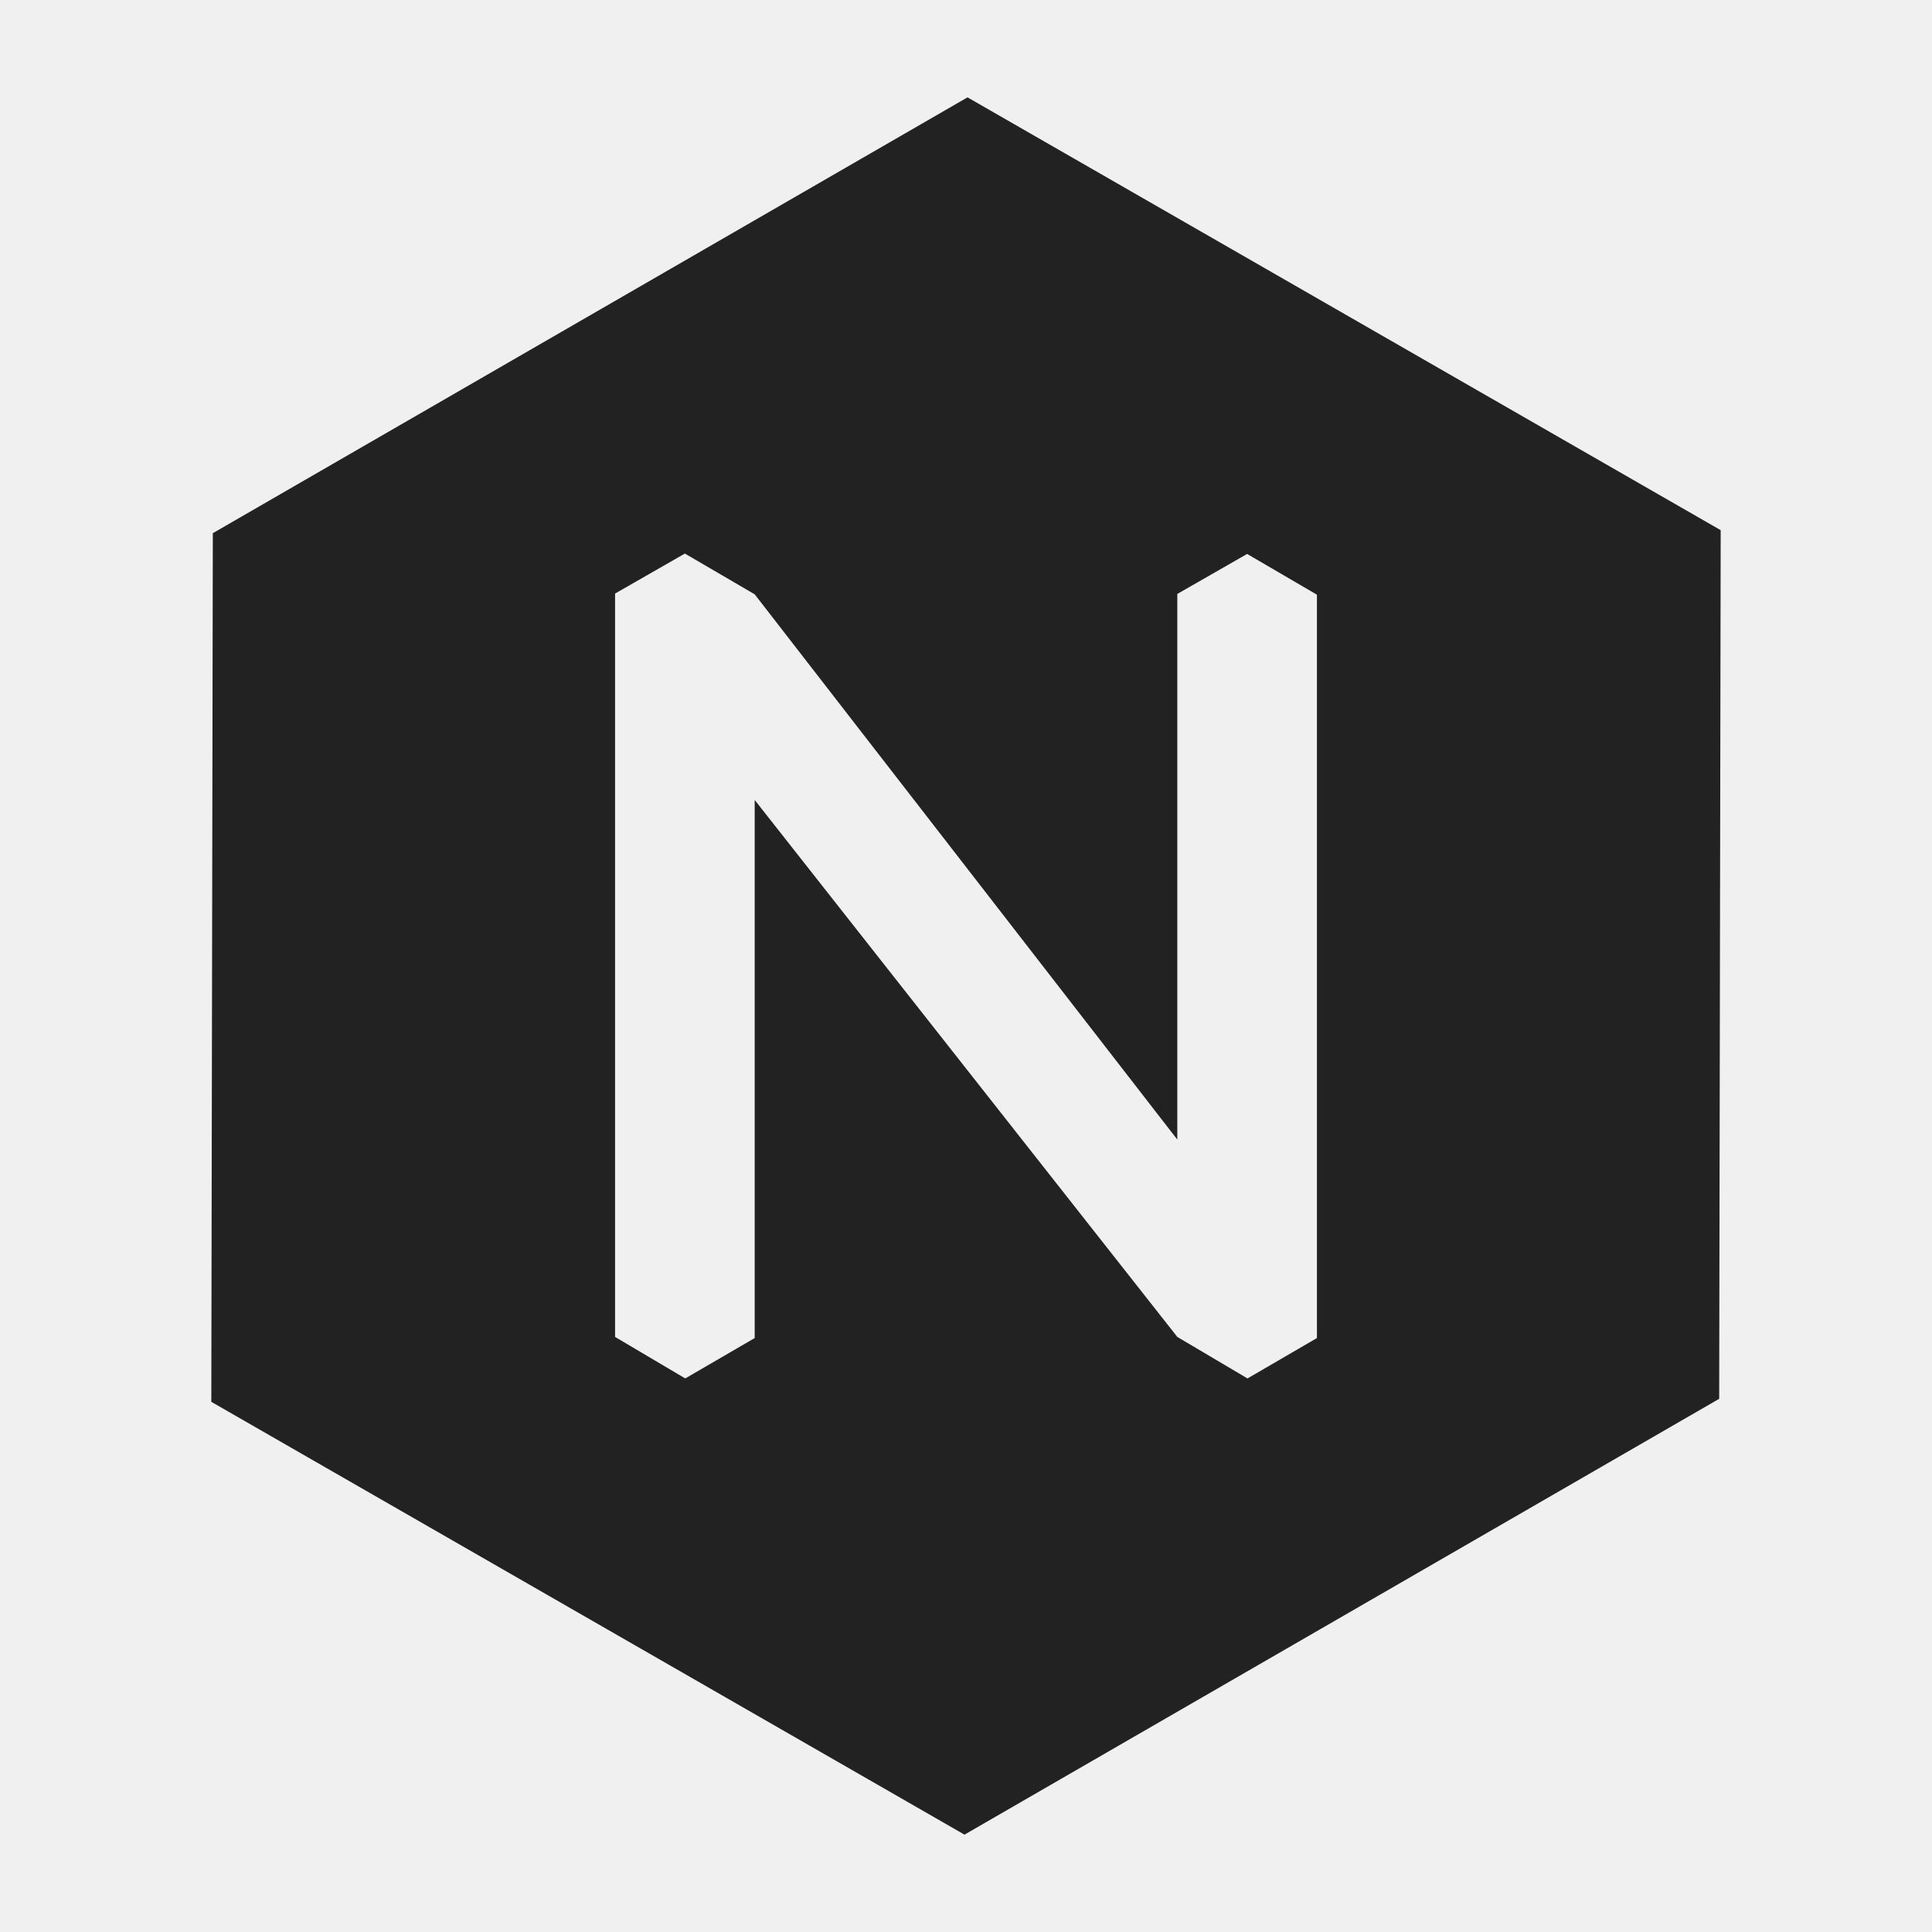
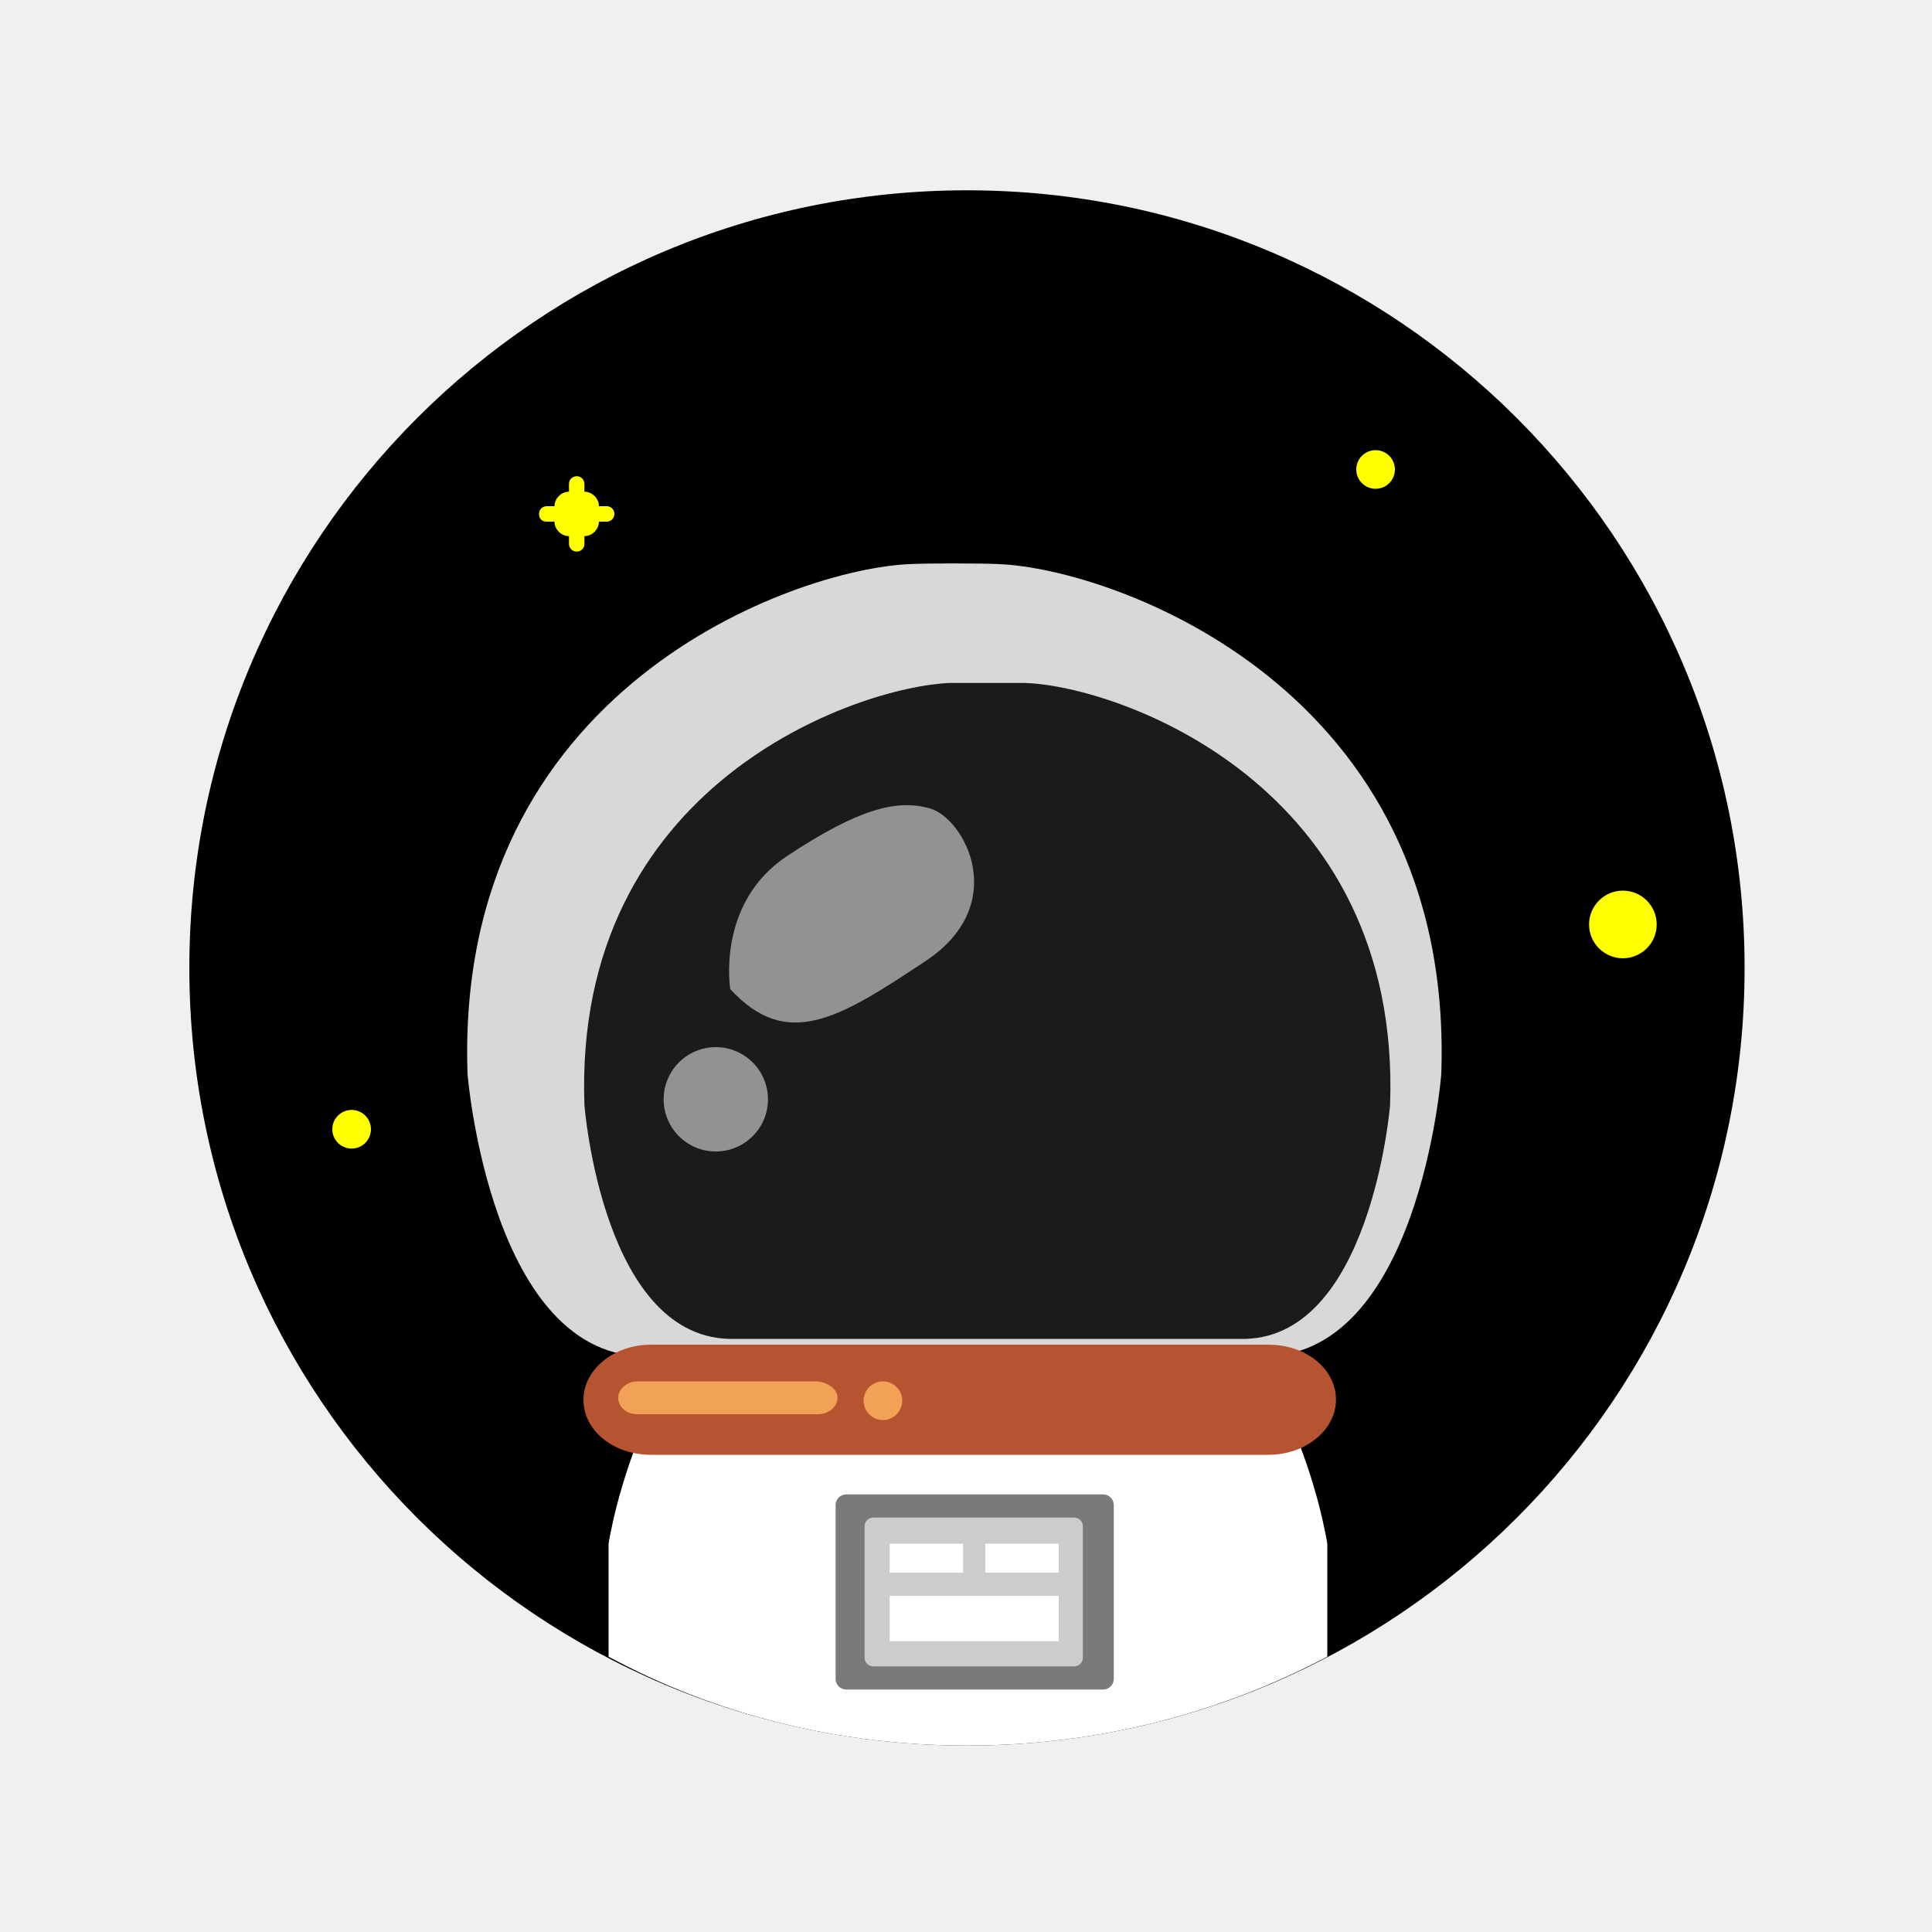
- <svg xmlns="http://www.w3.org/2000/svg" xml:space="preserve" enable-background="new 0 0 512 512" viewBox="0 0 512 512" height="512px" width="512px" y="0px" x="0px" id="NexT" version="1.1">
-   <defs id="defs3388" />
-   <path style="fill:#222222;fill-opacity:1" id="path3384" d="M 256.4,25.8 56.4,141.3 56,371.5 255.6,486.2 455.6,370.7 456,140.5 Z m 92.6,328.8 -18.4,10.7 -18.6,-11 0,0 -112,-142.3 0,142.6 -18.4,10.7 -18.6,-11 0,-197 18.5,-10.6 18.5,10.8 0,0 112,144.5 0,-144.6 18.5,-10.6 18.5,10.8 z" />
+ <svg xmlns="http://www.w3.org/2000/svg" t="1603623736480" class="icon" viewBox="0 0 1024 1024" version="1.1" p-id="3951" width="200" height="200">
+   <defs>
+     <style type="text/css" />
+   </defs>
+   <path d="M512.512 513.024m-412.16 0a412.16 412.16 0 1 0 824.32 0 412.16 412.16 0 1 0-824.32 0Z" p-id="3952" />
+   <path d="M321.536 268.288H317.44c0-4.096-3.584-7.68-7.68-7.68v-4.096c0-2.048-1.536-4.096-4.096-4.096-2.048 0-4.096 1.536-4.096 4.096v4.096c-4.096 0-7.68 3.584-7.68 7.68h-4.096c-2.048 0-4.096 1.536-4.096 4.096s1.536 4.096 4.096 4.096h4.096c0 4.096 3.584 7.68 7.68 7.68v4.096c0 2.048 1.536 4.096 4.096 4.096 2.048 0 4.096-1.536 4.096-4.096v-4.096c4.096 0 7.68-3.584 7.68-7.68h4.096c2.048 0 4.096-1.536 4.096-4.096s-2.048-4.096-4.096-4.096z" fill="#FFFF00" p-id="3953" />
+   <path d="M860.16 489.984m-17.92 0a17.92 17.92 0 1 0 35.84 0 17.92 17.92 0 1 0-35.84 0Z" fill="#FFFF00" p-id="3954" />
+   <path d="M729.088 248.832m-10.24 0a10.24 10.24 0 1 0 20.48 0 10.24 10.24 0 1 0-20.48 0Z" fill="#FFFF00" p-id="3955" />
+   <path d="M512.512 925.184c69.12 0 133.632-16.896 190.976-47.104v-59.904s-19.456-128-107.52-151.552c-1.536-0.512-35.84-3.072-75.264-4.608v-0.512c-2.56 0-5.12 0-7.68 0.512-2.56 0-5.12 0-7.68-0.512v0.512c-39.936 2.048-74.24 4.608-75.264 4.608-88.064 23.552-107.52 151.552-107.52 151.552v59.904c55.808 30.208 120.832 47.104 189.952 47.104z" fill="#FFFFFF" p-id="3956" />
+   <path d="M529.92 299.008c-8.192-0.512-39.936-0.512-48.128 0-59.392 2.56-241.152 65.024-233.984 270.336 0 0 12.288 152.064 96.256 149.504h323.584c84.48 2.56 96.256-149.504 96.256-149.504 7.168-205.312-174.592-267.776-233.984-270.336z" fill="#D8D8D8" p-id="3957" />
+   <path d="M543.232 361.984h-39.936c-49.152 2.048-199.68 53.76-193.536 223.744 0 0 9.728 125.952 79.872 123.904h267.264c69.632 2.048 79.872-123.904 79.872-123.904 6.144-169.984-144.384-222.208-193.536-223.744z" fill="#1B1B1B" p-id="3958" />
+   <path d="M387.072 524.288s-7.68-45.568 30.208-70.656 58.368-30.208 75.776-25.088c17.92 5.12 43.008 50.688-2.56 80.896s-73.216 47.616-103.424 14.848z" fill="#929292" p-id="3959" />
+   <path d="M379.392 582.656m-27.648 0a27.648 27.648 0 1 0 55.296 0 27.648 27.648 0 1 0-55.296 0Z" fill="#929292" p-id="3960" />
+   <path d="M708.096 741.888c0 15.872-15.872 29.184-35.84 29.184H345.088c-19.968 0-35.84-12.8-35.84-29.184 0-15.872 15.872-29.184 35.84-29.184h327.168c19.968 0 35.84 12.8 35.84 29.184z" fill="#B65432" p-id="3961" />
+   <path d="M443.904 740.864c0 4.608-4.608 8.704-10.24 8.704H337.92c-5.632 0-10.24-3.584-10.24-8.704 0-4.608 4.608-8.704 10.24-8.704h95.232c5.632 0.512 10.752 4.096 10.752 8.704z" fill="#F2A257" p-id="3962" />
+   <path d="M467.968 742.4m-10.24 0a10.24 10.24 0 1 0 20.48 0 10.24 10.24 0 1 0-20.48 0Z" fill="#F2A257" p-id="3963" />
+   <path d="M590.336 889.856c0 3.072-2.56 5.632-5.632 5.632H448.512c-3.072 0-5.632-2.56-5.632-5.632v-92.16c0-3.072 2.56-5.632 5.632-5.632h136.192c3.072 0 5.632 2.56 5.632 5.632v92.16z" fill="#7A7A7A" p-id="3964" />
+   <path d="M573.952 878.592c0 2.56-2.048 4.608-4.608 4.608H462.848c-2.56 0-4.608-2.048-4.608-4.608V808.96c0-2.56 2.048-4.608 4.608-4.608h106.496c2.56 0 4.608 2.048 4.608 4.608v69.632z" fill="#CCCCCC" p-id="3965" />
+   <path d="M471.552 818.176h38.912v15.36h-38.912zM522.24 818.176h38.912v15.36H522.24zM471.552 845.824h89.6v24.064H471.552z" fill="#FFFFFF" p-id="3966" />
+   <path d="M186.368 598.528m-10.24 0a10.24 10.24 0 1 0 20.48 0 10.24 10.24 0 1 0-20.48 0Z" fill="#FFFF00" p-id="3967" />
</svg>
